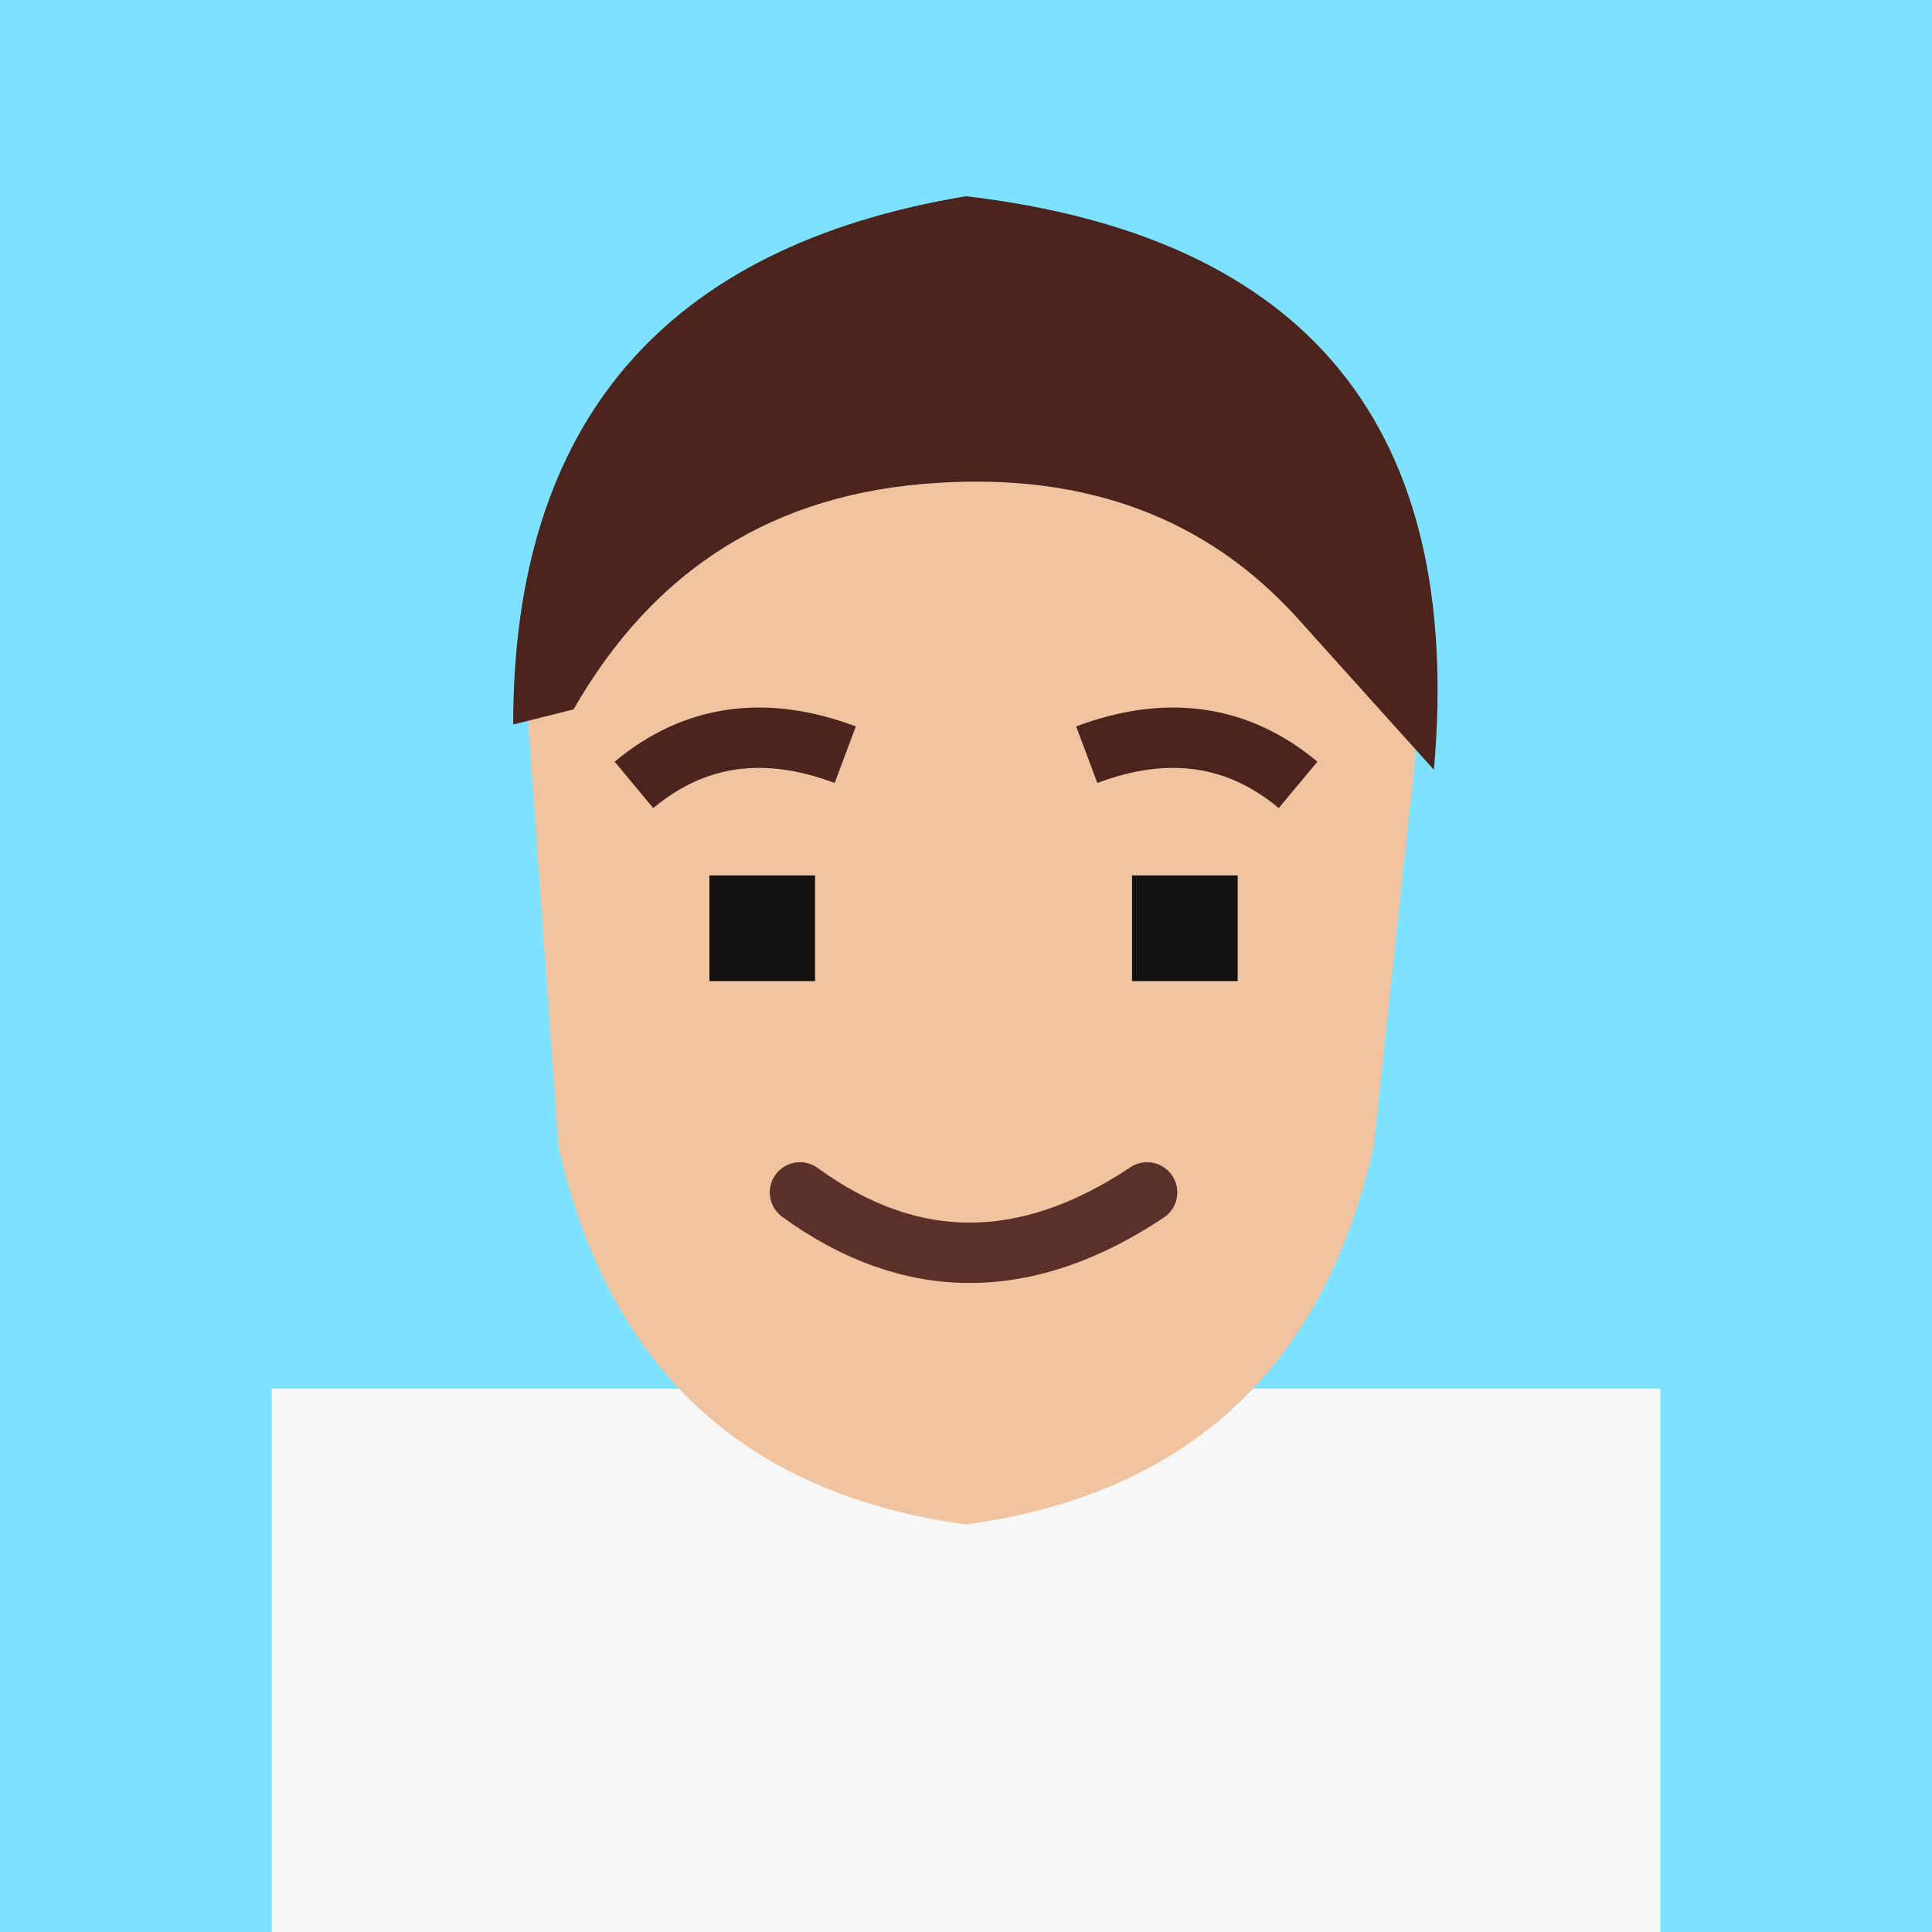
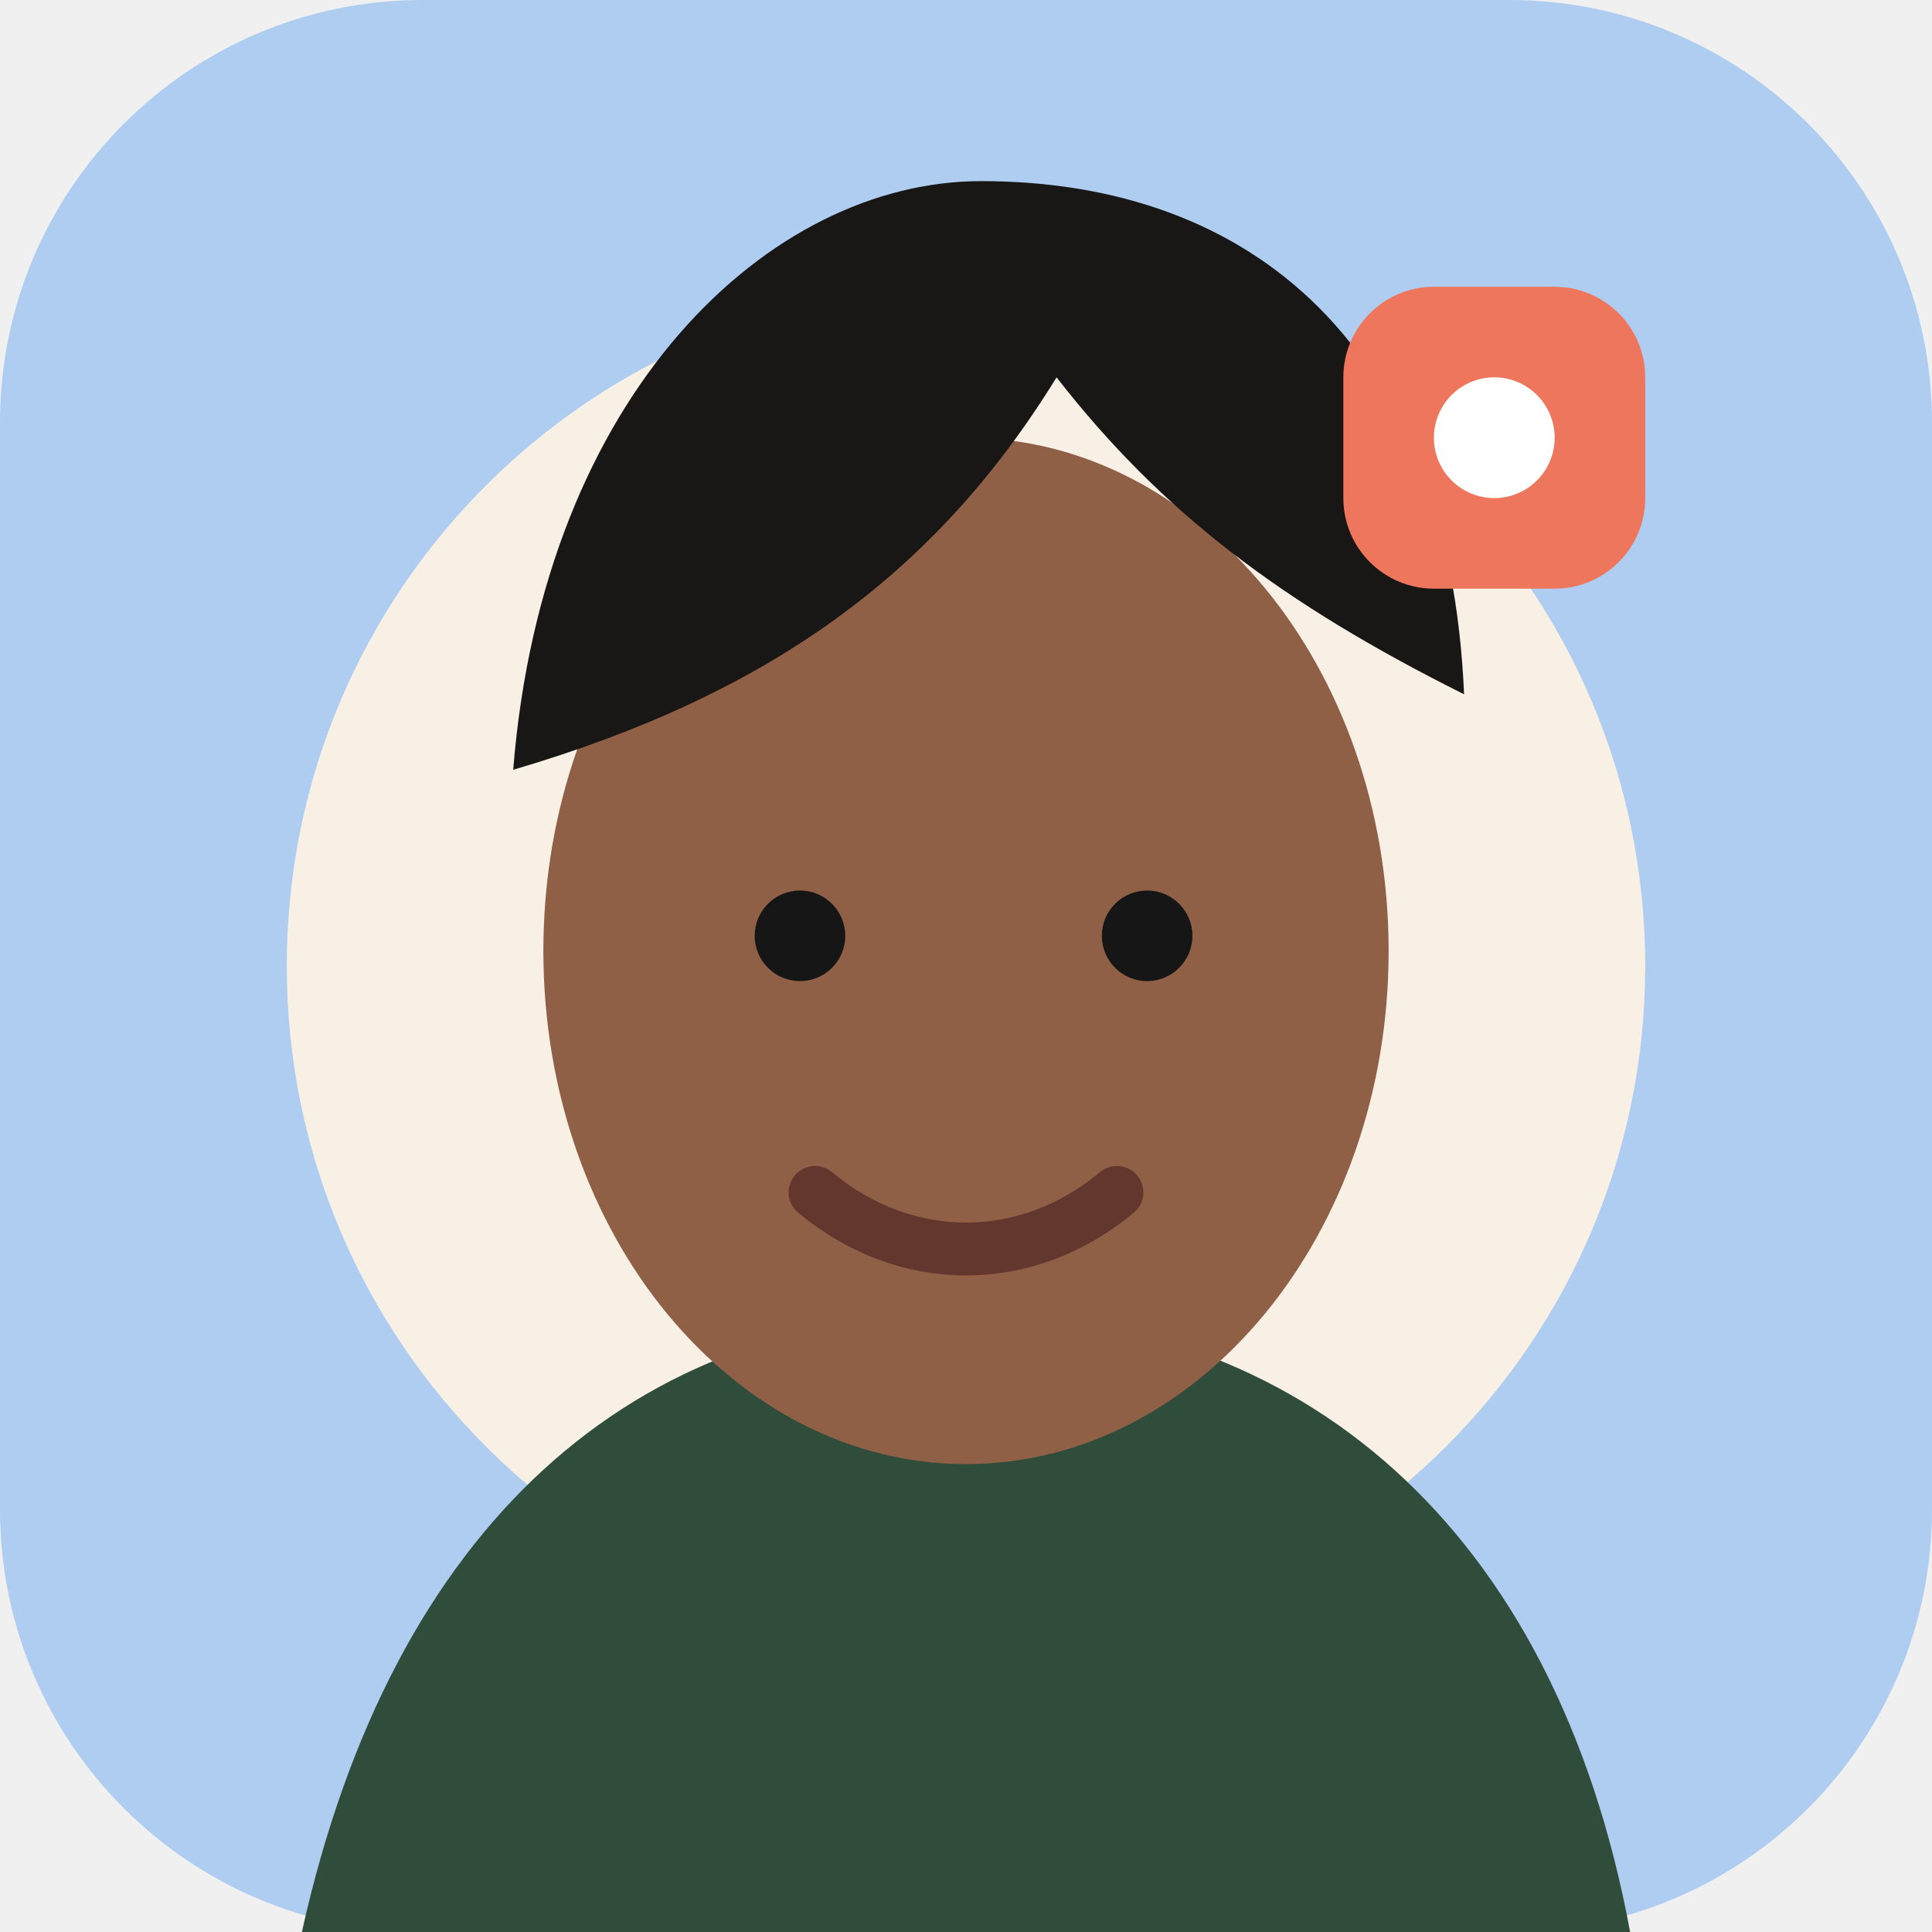
<svg xmlns="http://www.w3.org/2000/svg" viewBox="0 0 128 128">
-   <rect width="128" height="128" fill="#7ee2ff" />
-   <rect x="18" y="92" width="92" height="36" fill="#f7f7f7" />
-   <path d="M35 48 Q38 20 64 18 Q91 20 94 48 L91 76 Q86 98 64 101 Q42 98 37 76 Z" fill="#f0c4a0" />
-   <path d="M34 48 Q34 18 64 13 Q98 17 95 51 L86 41 Q77 31 62 32 Q46 33 38 47Z" fill="#4a241d" />
-   <rect x="47" y="58" width="7" height="7" fill="#111" />
-   <rect x="75" y="58" width="7" height="7" fill="#111" />
-   <path d="M53 79 Q64 87 76 79" stroke="#5b3028" stroke-width="4" fill="none" stroke-linecap="round" />
-   <path d="M42 52 Q48 47 56 50" stroke="#4a241d" stroke-width="4" fill="none" />
-   <path d="M72 50 Q80 47 86 52" stroke="#4a241d" stroke-width="4" fill="none" />
+   <rect width="128" height="128" rx="28" fill="#AFCDF1" />
+   <circle cx="64" cy="64" r="45" fill="#F8F0E5" />
+   <path d="M20 128c6-27 22-41 44-41s39 14 44 41" fill="#304C3B" />
+   <ellipse cx="64" cy="63" rx="28" ry="34" fill="#8F5F46" />
+   <path d="M34 51c2-25 17-39 31-39 18 0 31 11 32 34-12-6-20-12-27-21-8 13-19 21-36 26Z" fill="#181716" />
+   <circle cx="53" cy="62" r="3" fill="#161616" />
+   <circle cx="76" cy="62" r="3" fill="#161616" />
+   <path d="M54 79c6 5 14 5 20 0" stroke="#63362E" stroke-width="3.5" fill="none" stroke-linecap="round" />
+   <rect x="89" y="19" width="20" height="20" rx="6" fill="#EE765C" />
+   <circle cx="99" cy="29" r="4" fill="#fff" />
</svg>
